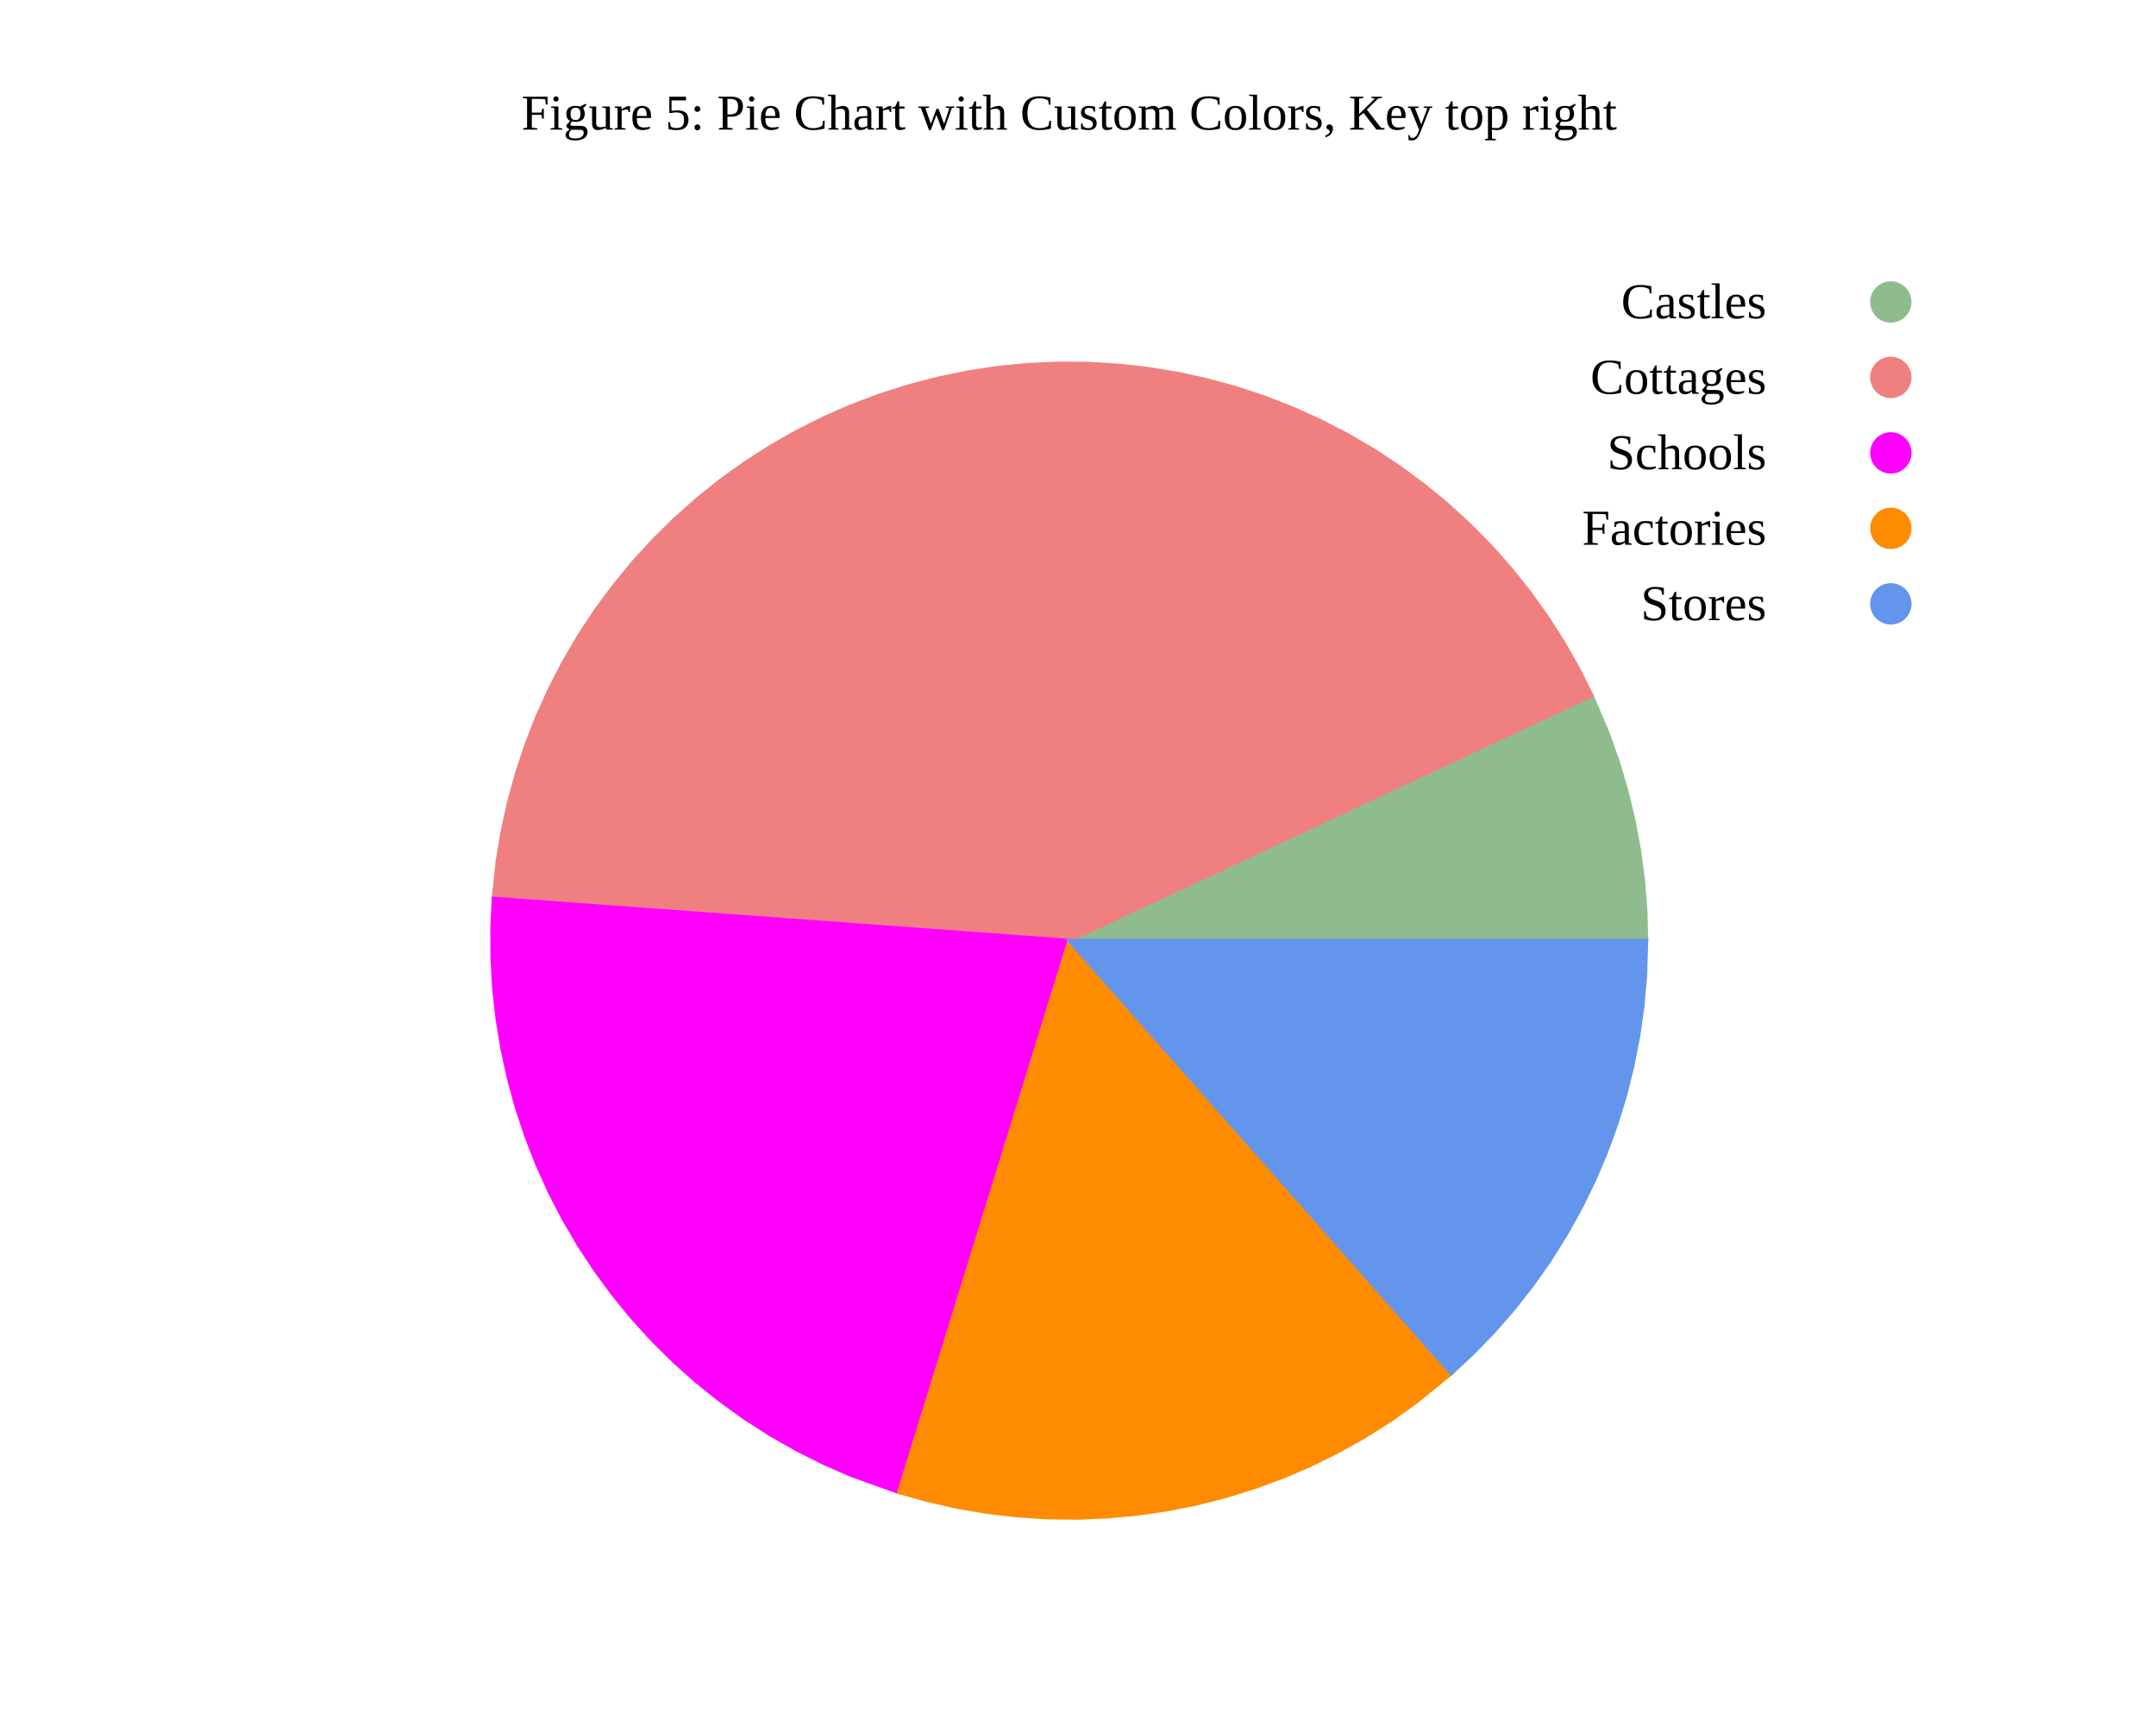
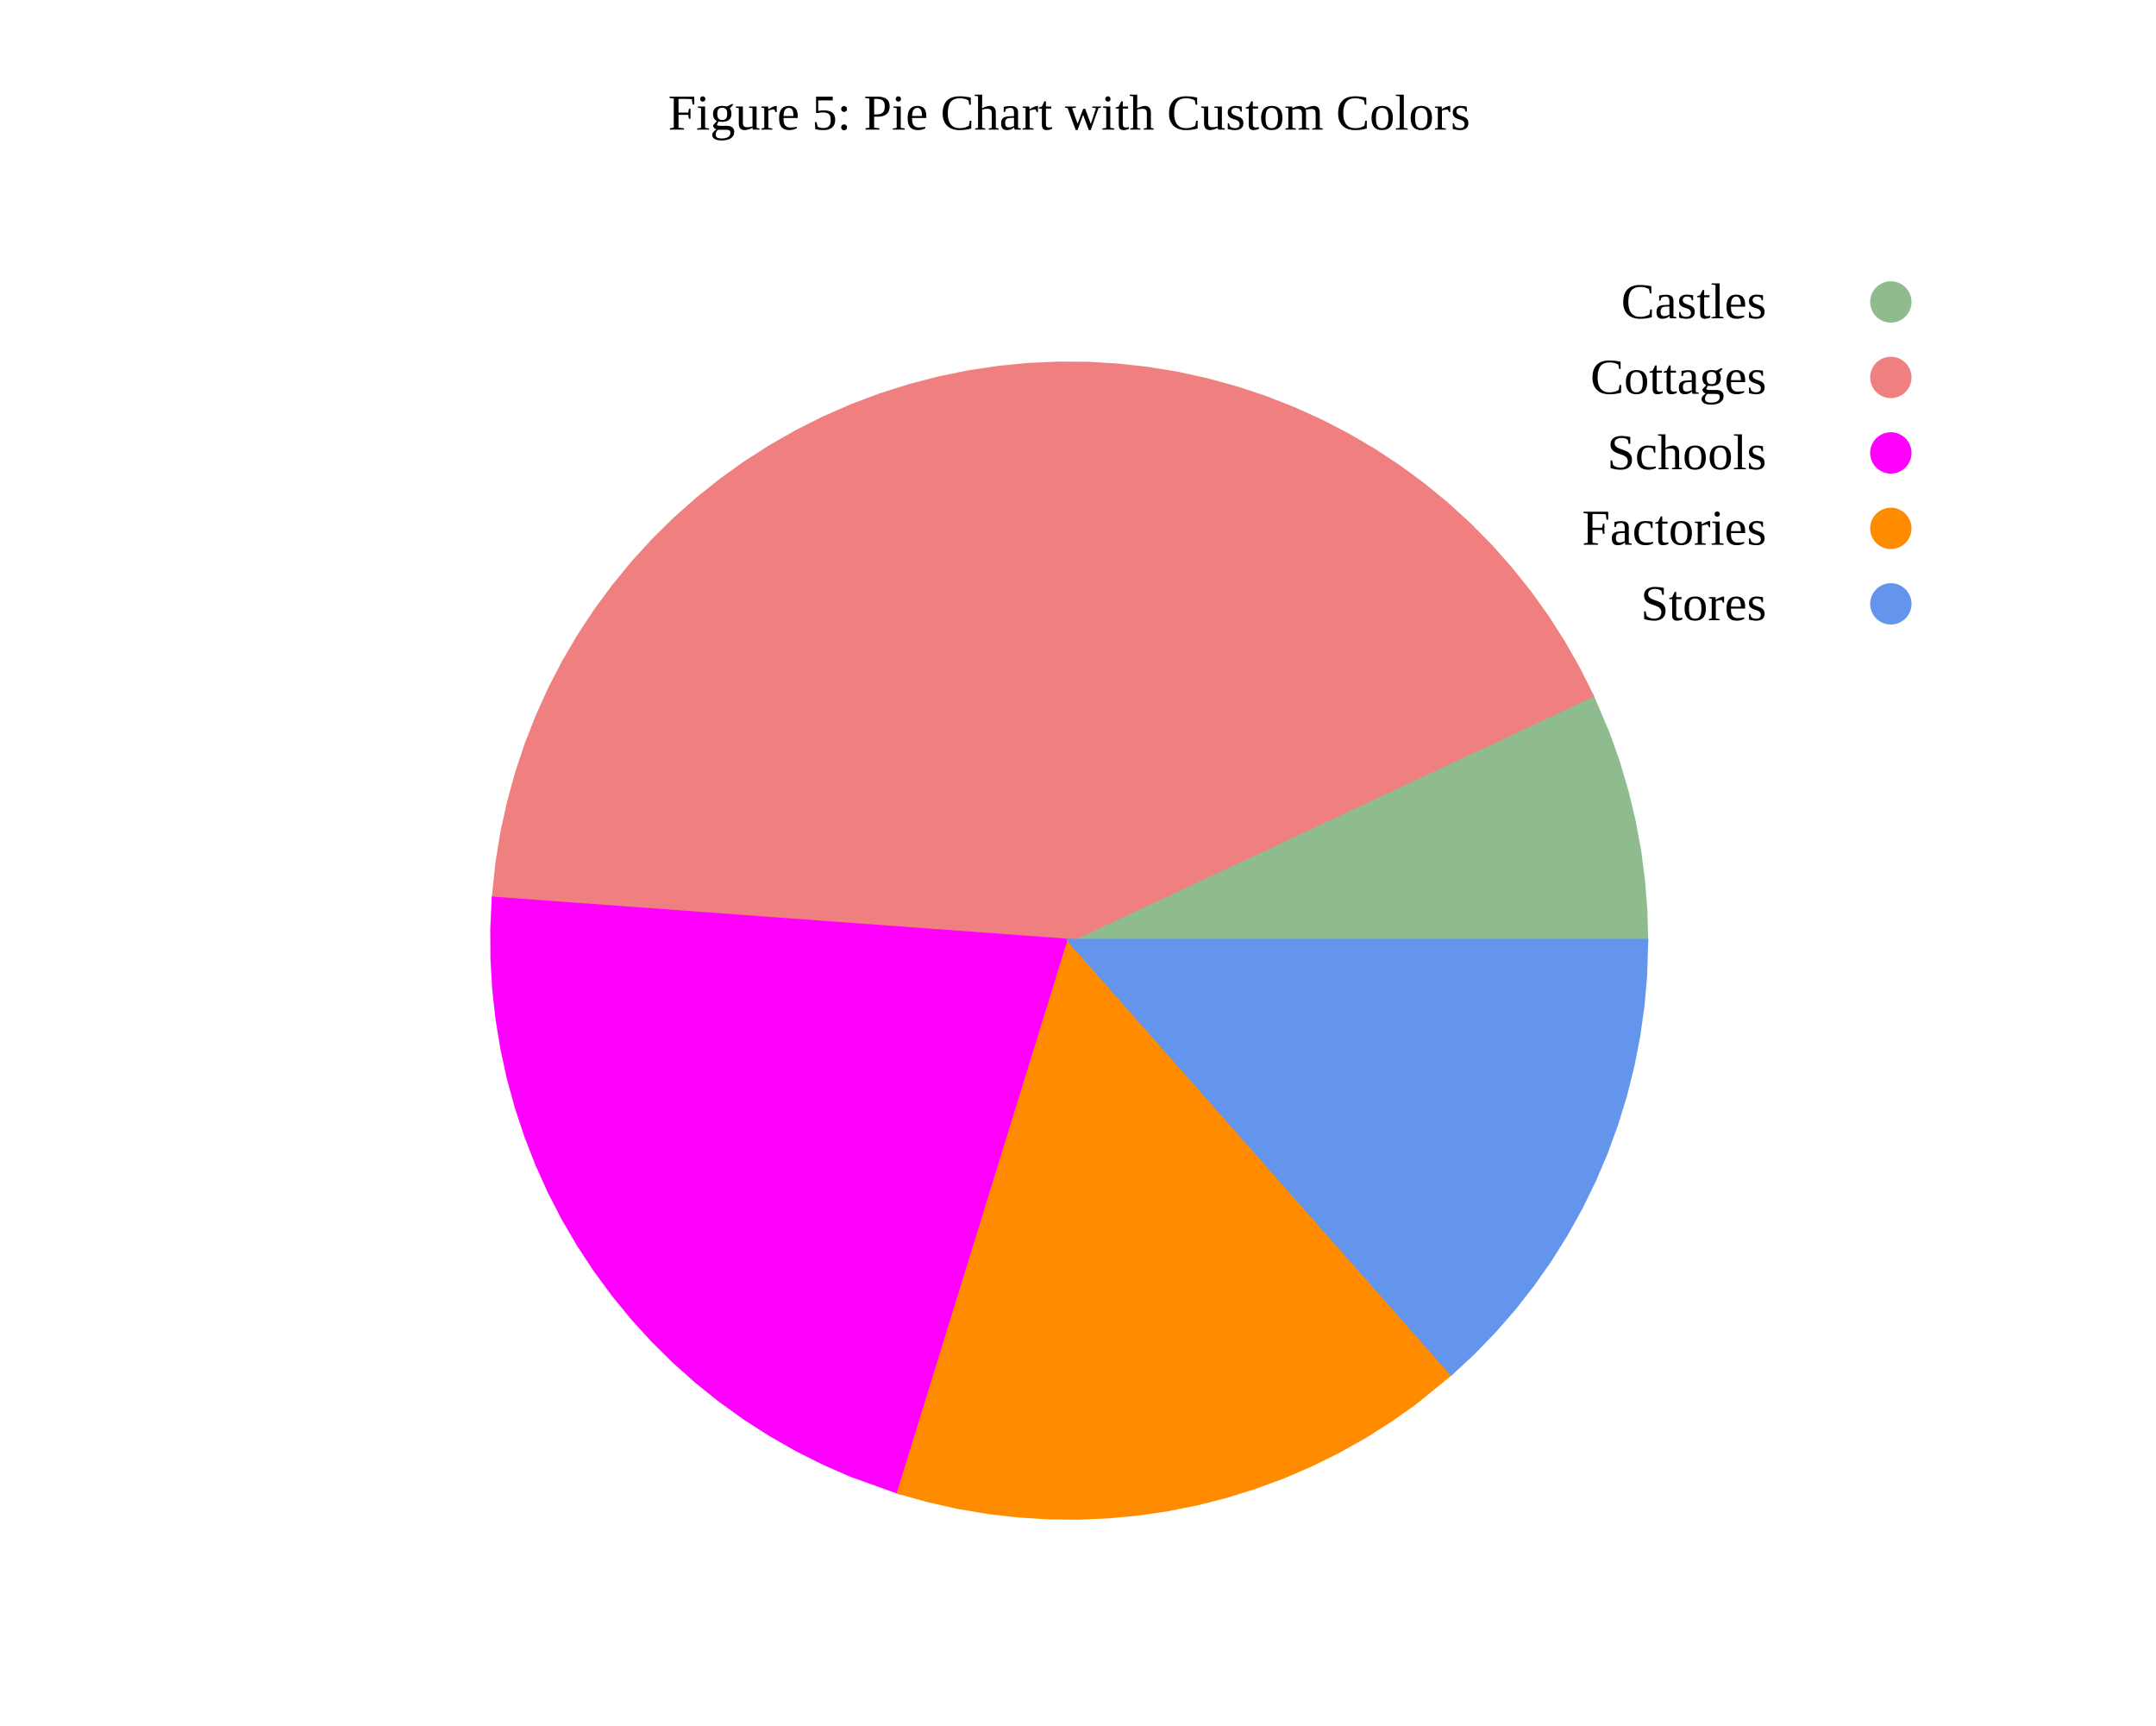
<svg xmlns="http://www.w3.org/2000/svg" xmlns:xlink="http://www.w3.org/1999/xlink" width="600" height="480" viewBox="0 0 600 480">
  <g id="gnuplot_canvas">
    <rect x="0" y="0" width="600" height="480" fill="none" />
    <defs>
      <circle id="gpDot" r="0.5" stroke-width="0.5" stroke="currentColor" />
      <path id="gpPt0" stroke-width="0.190" stroke="currentColor" d="M-1,0 h2 M0,-1 v2" />
      <path id="gpPt1" stroke-width="0.190" stroke="currentColor" d="M-1,-1 L1,1 M1,-1 L-1,1" />
      <path id="gpPt2" stroke-width="0.190" stroke="currentColor" d="M-1,0 L1,0 M0,-1 L0,1 M-1,-1 L1,1 M-1,1 L1,-1" />
      <rect id="gpPt3" stroke-width="0.190" stroke="currentColor" x="-1" y="-1" width="2" height="2" />
      <rect id="gpPt4" stroke-width="0.190" stroke="currentColor" fill="currentColor" x="-1" y="-1" width="2" height="2" />
      <circle id="gpPt5" stroke-width="0.190" stroke="currentColor" cx="0" cy="0" r="1" />
      <use xlink:href="#gpPt5" id="gpPt6" fill="currentColor" stroke="none" />
      <path id="gpPt7" stroke-width="0.190" stroke="currentColor" d="M0,-1.33 L-1.33,0.67 L1.33,0.67 z" />
      <use xlink:href="#gpPt7" id="gpPt8" fill="currentColor" stroke="none" />
      <use xlink:href="#gpPt7" id="gpPt9" stroke="currentColor" transform="rotate(180)" />
      <use xlink:href="#gpPt9" id="gpPt10" fill="currentColor" stroke="none" />
      <use xlink:href="#gpPt3" id="gpPt11" stroke="currentColor" transform="rotate(45)" />
      <use xlink:href="#gpPt11" id="gpPt12" fill="currentColor" stroke="none" />
      <path id="gpPt13" stroke-width="0.190" stroke="currentColor" d="M0,1.330 L1.265,0.411 L0.782,-1.067 L-0.782,-1.076 L-1.265,0.411 z" />
      <use xlink:href="#gpPt13" id="gpPt14" fill="currentColor" stroke="none" />
      <filter id="textbox" filterUnits="objectBoundingBox" x="0" y="0" height="1" width="1">
        <feFlood flood-color="white" flood-opacity="1" result="bgnd" />
        <feComposite in="SourceGraphic" in2="bgnd" operator="atop" />
      </filter>
      <filter id="greybox" filterUnits="objectBoundingBox" x="0" y="0" height="1" width="1">
        <feFlood flood-color="lightgrey" flood-opacity="1" result="grey" />
        <feComposite in="SourceGraphic" in2="grey" operator="atop" />
      </filter>
    </defs>
    <g fill="none" color="white" stroke="currentColor" stroke-width="1.00" stroke-linecap="butt" stroke-linejoin="miter">
</g>
    <g fill="none" color="black" stroke="currentColor" stroke-width="1.00" stroke-linecap="butt" stroke-linejoin="miter">
</g>
    <g fill="none" color="black" stroke="currentColor" stroke-width="1.00" stroke-linecap="butt" stroke-linejoin="miter">
</g>
    <g id="gnuplot_plot_1">
      <g fill="none" color="black" stroke="currentColor" stroke-width="1.00" stroke-linecap="butt" stroke-linejoin="miter">
        <g transform="translate(491.59,88.56)" stroke="none" fill="black" font-family="Times New Roman" font-size="14.00" text-anchor="end">
          <text>
            <tspan font-family="Times New Roman">Castles</tspan>
          </text>
        </g>
        <g stroke="none" shape-rendering="crispEdges">
          <polygon fill="rgb(143, 188, 143)" points="531.46,84.01 531.45,83.74 531.43,83.47 531.39,83.19 531.34,82.92 531.28,82.66 531.20,82.39 531.11,82.13 531.00,81.88 530.88,81.63 530.75,81.39 530.61,81.16 530.45,80.93 530.29,80.71 530.11,80.50 529.92,80.30 529.72,80.11 529.51,79.93 529.29,79.77 529.06,79.61 528.83,79.47 528.59,79.34 528.34,79.22 528.09,79.11 527.83,79.02 527.56,78.94 527.30,78.88 527.03,78.83 526.75,78.79 526.48,78.77 526.21,78.76 525.93,78.77 525.66,78.79 525.38,78.83 525.11,78.88 524.85,78.94 524.58,79.02 524.32,79.11 524.07,79.22 523.82,79.34 523.58,79.47 523.35,79.61 523.12,79.77 522.90,79.93 522.69,80.11 522.49,80.30 522.30,80.50 522.12,80.71 521.96,80.93 521.80,81.16 521.66,81.39 521.53,81.63 521.41,81.88 521.30,82.13 521.21,82.39 521.13,82.66 521.07,82.92 521.02,83.19 520.98,83.47 520.96,83.74 520.96,84.01 520.96,84.29 520.98,84.56 521.02,84.84 521.07,85.11 521.13,85.37 521.21,85.64 521.30,85.90 521.41,86.15 521.53,86.40 521.66,86.64 521.80,86.87 521.96,87.10 522.12,87.32 522.30,87.53 522.49,87.73 522.69,87.92 522.90,88.10 523.12,88.26 523.35,88.42 523.58,88.56 523.82,88.69 524.07,88.81 524.32,88.92 524.58,89.01 524.85,89.09 525.11,89.15 525.38,89.20 525.66,89.24 525.93,89.26 526.21,89.26 526.48,89.26 526.75,89.24 527.03,89.20 527.30,89.15 527.56,89.09 527.83,89.01 528.09,88.92 528.34,88.81 528.59,88.69 528.83,88.56 529.06,88.42 529.29,88.26 529.51,88.10 529.72,87.92 529.92,87.73 530.11,87.53 530.29,87.32 530.45,87.10 530.61,86.87 530.75,86.64 530.88,86.40 531.00,86.15 531.11,85.90 531.20,85.64 531.28,85.37 531.34,85.11 531.39,84.84 531.43,84.56 531.45,84.29 " />
        </g>
        <path stroke="rgb(143, 188, 143)" d="M531.46,84.01 L531.45,83.74 L531.43,83.47 L531.39,83.19 L531.34,82.92 L531.28,82.66 L531.20,82.39 L531.11,82.13   L531.00,81.88 L530.88,81.63 L530.75,81.39 L530.61,81.16 L530.45,80.93 L530.29,80.71 L530.11,80.50 L529.92,80.30   L529.72,80.11 L529.51,79.93 L529.29,79.77 L529.06,79.61 L528.83,79.47 L528.59,79.34 L528.34,79.22 L528.09,79.11   L527.83,79.02 L527.56,78.94 L527.30,78.88 L527.03,78.83 L526.75,78.79 L526.48,78.77 L526.21,78.76 L525.93,78.77   L525.66,78.79 L525.38,78.83 L525.11,78.88 L524.85,78.94 L524.58,79.02 L524.32,79.11 L524.07,79.22 L523.82,79.34   L523.58,79.47 L523.35,79.61 L523.12,79.77 L522.90,79.93 L522.69,80.11 L522.49,80.30 L522.30,80.50 L522.12,80.71   L521.96,80.93 L521.80,81.16 L521.66,81.39 L521.53,81.63 L521.41,81.88 L521.30,82.13 L521.21,82.39 L521.13,82.66   L521.07,82.92 L521.02,83.19 L520.98,83.47 L520.96,83.74 L520.96,84.01 L520.96,84.29 L520.98,84.56 L521.02,84.84   L521.07,85.11 L521.13,85.37 L521.21,85.64 L521.30,85.90 L521.41,86.15 L521.53,86.40 L521.66,86.64 L521.80,86.87   L521.96,87.10 L522.12,87.32 L522.30,87.53 L522.49,87.73 L522.69,87.92 L522.90,88.10 L523.12,88.26 L523.35,88.42   L523.58,88.56 L523.82,88.69 L524.07,88.81 L524.32,88.92 L524.58,89.01 L524.85,89.09 L525.11,89.15 L525.38,89.20   L525.66,89.24 L525.93,89.26 L526.21,89.26 L526.48,89.26 L526.75,89.24 L527.03,89.20 L527.30,89.15 L527.56,89.09   L527.83,89.01 L528.09,88.92 L528.34,88.81 L528.59,88.69 L528.83,88.56 L529.06,88.42 L529.29,88.26 L529.51,88.10   L529.72,87.92 L529.92,87.73 L530.11,87.53 L530.29,87.32 L530.45,87.10 L530.61,86.87 L530.75,86.64 L530.88,86.40   L531.00,86.15 L531.11,85.90 L531.20,85.64 L531.28,85.37 L531.34,85.11 L531.39,84.84 L531.43,84.56 L531.45,84.29   L531.46,84.01 Z  " />
        <g stroke="none" shape-rendering="crispEdges">
          <polygon fill="rgb(143, 188, 143)" points="458.19,261.71 457.96,253.31 457.30,244.92 456.21,236.59 454.67,228.32 452.71,220.14 450.32,212.07 447.52,204.15 443.00,193.53 297.55,261.71 " />
        </g>
        <path stroke="rgb(143, 188, 143)" d="M458.19,261.71 L457.96,253.31 L457.30,244.92 L456.21,236.59 L454.67,228.32 L452.71,220.14 L450.32,212.07 L447.52,204.15   L443.00,193.53 L297.55,261.71 L458.19,261.71 Z  " />
      </g>
    </g>
    <g id="gnuplot_plot_2">
      <g fill="none" color="black" stroke="currentColor" stroke-width="1.00" stroke-linecap="butt" stroke-linejoin="miter">
        <g transform="translate(491.59,109.56)" stroke="none" fill="black" font-family="Times New Roman" font-size="14.00" text-anchor="end">
          <text>
            <tspan font-family="Times New Roman">Cottages</tspan>
          </text>
        </g>
        <g stroke="none" shape-rendering="crispEdges">
          <polygon fill="rgb(240, 128, 128)" points="531.46,105.01 531.45,104.74 531.43,104.47 531.39,104.19 531.34,103.92 531.28,103.66 531.20,103.39 531.11,103.13 531.00,102.88 530.88,102.63 530.75,102.39 530.61,102.16 530.45,101.93 530.29,101.71 530.11,101.50 529.92,101.30 529.72,101.11 529.51,100.93 529.29,100.77 529.06,100.61 528.83,100.47 528.59,100.34 528.34,100.22 528.09,100.11 527.83,100.02 527.56,99.94 527.30,99.88 527.03,99.83 526.75,99.79 526.48,99.77 526.21,99.76 525.93,99.77 525.66,99.79 525.38,99.83 525.11,99.88 524.85,99.94 524.58,100.02 524.32,100.11 524.07,100.22 523.82,100.34 523.58,100.47 523.35,100.61 523.12,100.77 522.90,100.93 522.69,101.11 522.49,101.30 522.30,101.50 522.12,101.71 521.96,101.93 521.80,102.16 521.66,102.39 521.53,102.63 521.41,102.88 521.30,103.13 521.21,103.39 521.13,103.66 521.07,103.92 521.02,104.19 520.98,104.47 520.96,104.74 520.96,105.01 520.96,105.29 520.98,105.56 521.02,105.84 521.07,106.11 521.13,106.37 521.21,106.64 521.30,106.90 521.41,107.15 521.53,107.40 521.66,107.64 521.80,107.87 521.96,108.10 522.12,108.32 522.30,108.53 522.49,108.73 522.69,108.92 522.90,109.10 523.12,109.26 523.35,109.42 523.58,109.56 523.82,109.69 524.07,109.81 524.32,109.92 524.58,110.01 524.85,110.09 525.11,110.15 525.38,110.20 525.66,110.24 525.93,110.26 526.21,110.26 526.48,110.26 526.75,110.24 527.03,110.20 527.30,110.15 527.56,110.09 527.83,110.01 528.09,109.92 528.34,109.81 528.59,109.69 528.83,109.56 529.06,109.42 529.29,109.26 529.51,109.10 529.72,108.92 529.92,108.73 530.11,108.53 530.29,108.32 530.45,108.10 530.61,107.87 530.75,107.64 530.88,107.40 531.00,107.15 531.11,106.90 531.20,106.64 531.28,106.37 531.34,106.11 531.39,105.84 531.43,105.56 531.45,105.29 " />
        </g>
        <path stroke="rgb(240, 128, 128)" d="M531.46,105.01 L531.45,104.74 L531.43,104.47 L531.39,104.19 L531.34,103.92 L531.28,103.66 L531.20,103.39 L531.11,103.13   L531.00,102.88 L530.88,102.63 L530.75,102.39 L530.61,102.16 L530.45,101.93 L530.29,101.71 L530.11,101.50 L529.92,101.30   L529.72,101.11 L529.51,100.93 L529.29,100.77 L529.06,100.61 L528.83,100.47 L528.59,100.34 L528.34,100.22 L528.09,100.11   L527.83,100.02 L527.56,99.94 L527.30,99.88 L527.03,99.83 L526.75,99.79 L526.48,99.77 L526.21,99.76 L525.93,99.77   L525.66,99.79 L525.38,99.83 L525.11,99.88 L524.85,99.94 L524.58,100.02 L524.32,100.11 L524.07,100.22 L523.82,100.34   L523.58,100.47 L523.35,100.61 L523.12,100.77 L522.90,100.93 L522.69,101.11 L522.49,101.30 L522.30,101.50 L522.12,101.71   L521.96,101.93 L521.80,102.16 L521.66,102.39 L521.53,102.63 L521.41,102.88 L521.30,103.13 L521.21,103.39 L521.13,103.66   L521.07,103.92 L521.02,104.19 L520.98,104.47 L520.96,104.74 L520.96,105.01 L520.96,105.29 L520.98,105.56 L521.02,105.84   L521.07,106.11 L521.13,106.37 L521.21,106.64 L521.30,106.90 L521.41,107.15 L521.53,107.40 L521.66,107.64 L521.80,107.87   L521.96,108.10 L522.12,108.32 L522.30,108.53 L522.49,108.73 L522.69,108.92 L522.90,109.10 L523.12,109.26 L523.35,109.42   L523.58,109.56 L523.82,109.69 L524.07,109.81 L524.32,109.92 L524.58,110.01 L524.85,110.09 L525.11,110.15 L525.38,110.20   L525.66,110.24 L525.93,110.26 L526.21,110.26 L526.48,110.26 L526.75,110.24 L527.03,110.20 L527.30,110.15 L527.56,110.09   L527.83,110.01 L528.09,109.92 L528.34,109.81 L528.59,109.69 L528.83,109.56 L529.06,109.42 L529.29,109.26 L529.51,109.10   L529.72,108.92 L529.92,108.73 L530.11,108.53 L530.29,108.32 L530.45,108.10 L530.61,107.87 L530.75,107.64 L530.88,107.40   L531.00,107.15 L531.11,106.90 L531.20,106.64 L531.28,106.37 L531.34,106.11 L531.39,105.84 L531.43,105.56 L531.45,105.29   L531.46,105.01 Z  " />
        <g stroke="none" shape-rendering="crispEdges">
          <polygon fill="rgb(240, 128, 128)" points="443.00,193.53 439.23,186.01 435.07,178.70 430.54,171.62 425.64,164.78 420.39,158.21 414.81,151.92 408.90,145.93 402.69,140.27 396.19,134.93 389.42,129.94 382.40,125.31 375.14,121.06 367.67,117.19 360.01,113.72 352.18,110.65 344.20,108.00 336.09,105.77 327.88,103.96 319.58,102.59 311.22,101.66 302.83,101.16 294.42,101.11 286.01,101.49 277.65,102.31 269.33,103.57 261.09,105.27 252.95,107.39 244.94,109.93 237.07,112.89 229.36,116.26 221.84,120.03 214.53,124.19 207.45,128.72 200.61,133.62 194.04,138.87 187.75,144.45 181.76,150.36 176.10,156.57 170.76,163.07 165.77,169.84 161.14,176.86 156.89,184.12 153.02,191.59 149.55,199.25 146.48,207.08 143.83,215.06 141.60,223.17 139.79,231.38 138.42,239.68 137.33,249.99 297.55,261.71 " />
        </g>
        <path stroke="rgb(240, 128, 128)" d="M443.00,193.53 L439.23,186.01 L435.07,178.70 L430.54,171.62 L425.64,164.78 L420.39,158.21 L414.81,151.92 L408.90,145.93   L402.69,140.27 L396.19,134.93 L389.42,129.94 L382.40,125.31 L375.14,121.06 L367.67,117.19 L360.01,113.72 L352.18,110.65   L344.20,108.00 L336.09,105.77 L327.88,103.96 L319.58,102.59 L311.22,101.66 L302.83,101.16 L294.42,101.11 L286.01,101.49   L277.65,102.31 L269.33,103.57 L261.09,105.27 L252.95,107.39 L244.94,109.93 L237.07,112.89 L229.36,116.26 L221.84,120.03   L214.53,124.19 L207.45,128.72 L200.61,133.62 L194.04,138.87 L187.75,144.45 L181.76,150.36 L176.10,156.57 L170.76,163.07   L165.77,169.84 L161.14,176.86 L156.89,184.12 L153.02,191.59 L149.55,199.25 L146.48,207.08 L143.83,215.06 L141.60,223.17   L139.79,231.38 L138.42,239.68 L137.33,249.99 L297.55,261.71 L443.00,193.53 Z  " />
      </g>
    </g>
    <g id="gnuplot_plot_3">
      <g fill="none" color="black" stroke="currentColor" stroke-width="1.00" stroke-linecap="butt" stroke-linejoin="miter">
        <g transform="translate(491.59,130.56)" stroke="none" fill="black" font-family="Times New Roman" font-size="14.00" text-anchor="end">
          <text>
            <tspan font-family="Times New Roman">Schools</tspan>
          </text>
        </g>
        <g stroke="none" shape-rendering="crispEdges">
          <polygon fill="rgb(255,   0, 255)" points="531.46,126.01 531.45,125.74 531.43,125.47 531.39,125.19 531.34,124.92 531.28,124.66 531.20,124.39 531.11,124.13 531.00,123.88 530.88,123.63 530.75,123.39 530.61,123.16 530.45,122.93 530.29,122.71 530.11,122.50 529.92,122.30 529.72,122.11 529.51,121.93 529.29,121.77 529.06,121.61 528.83,121.47 528.59,121.34 528.34,121.22 528.09,121.11 527.83,121.02 527.56,120.94 527.30,120.88 527.03,120.83 526.75,120.79 526.48,120.77 526.21,120.76 525.93,120.77 525.66,120.79 525.38,120.83 525.11,120.88 524.85,120.94 524.58,121.02 524.32,121.11 524.07,121.22 523.82,121.34 523.58,121.47 523.35,121.61 523.12,121.77 522.90,121.93 522.69,122.11 522.49,122.30 522.30,122.50 522.12,122.71 521.96,122.93 521.80,123.16 521.66,123.39 521.53,123.63 521.41,123.88 521.30,124.13 521.21,124.39 521.13,124.66 521.07,124.92 521.02,125.19 520.98,125.47 520.96,125.74 520.96,126.01 520.96,126.29 520.98,126.56 521.02,126.84 521.07,127.11 521.13,127.37 521.21,127.64 521.30,127.90 521.41,128.15 521.53,128.40 521.66,128.64 521.80,128.87 521.96,129.10 522.12,129.32 522.30,129.53 522.49,129.73 522.69,129.92 522.90,130.10 523.12,130.26 523.35,130.42 523.58,130.56 523.82,130.69 524.07,130.81 524.32,130.92 524.58,131.01 524.85,131.09 525.11,131.15 525.38,131.20 525.66,131.24 525.93,131.26 526.21,131.26 526.48,131.26 526.75,131.24 527.03,131.20 527.30,131.15 527.56,131.09 527.83,131.01 528.09,130.92 528.34,130.81 528.59,130.69 528.83,130.56 529.06,130.42 529.29,130.26 529.51,130.10 529.72,129.92 529.92,129.73 530.11,129.53 530.29,129.32 530.45,129.10 530.61,128.87 530.75,128.64 530.88,128.40 531.00,128.15 531.11,127.90 531.20,127.64 531.28,127.37 531.34,127.11 531.39,126.84 531.43,126.56 531.45,126.29 " />
        </g>
        <path stroke="rgb(255,   0, 255)" d="M531.46,126.01 L531.45,125.74 L531.43,125.47 L531.39,125.19 L531.34,124.92 L531.28,124.66 L531.20,124.39 L531.11,124.13   L531.00,123.88 L530.88,123.63 L530.75,123.39 L530.61,123.16 L530.45,122.93 L530.29,122.71 L530.11,122.50 L529.92,122.30   L529.72,122.11 L529.51,121.93 L529.29,121.77 L529.06,121.61 L528.83,121.47 L528.59,121.34 L528.34,121.22 L528.09,121.11   L527.83,121.02 L527.56,120.94 L527.30,120.88 L527.03,120.83 L526.75,120.79 L526.48,120.77 L526.21,120.76 L525.93,120.77   L525.66,120.79 L525.38,120.83 L525.11,120.88 L524.85,120.94 L524.58,121.02 L524.32,121.11 L524.07,121.22 L523.82,121.34   L523.58,121.47 L523.35,121.61 L523.12,121.77 L522.90,121.93 L522.69,122.11 L522.49,122.30 L522.30,122.50 L522.12,122.71   L521.96,122.93 L521.80,123.16 L521.66,123.39 L521.53,123.63 L521.41,123.88 L521.30,124.13 L521.21,124.39 L521.13,124.66   L521.07,124.92 L521.02,125.19 L520.98,125.47 L520.96,125.74 L520.96,126.01 L520.96,126.29 L520.98,126.56 L521.02,126.84   L521.07,127.11 L521.13,127.37 L521.21,127.64 L521.30,127.90 L521.41,128.15 L521.53,128.40 L521.66,128.64 L521.80,128.87   L521.96,129.10 L522.12,129.32 L522.30,129.53 L522.49,129.73 L522.69,129.92 L522.90,130.10 L523.12,130.26 L523.35,130.42   L523.58,130.56 L523.82,130.69 L524.07,130.81 L524.32,130.92 L524.58,131.01 L524.85,131.09 L525.11,131.15 L525.38,131.20   L525.66,131.24 L525.93,131.26 L526.21,131.26 L526.48,131.26 L526.75,131.24 L527.03,131.20 L527.30,131.15 L527.56,131.09   L527.83,131.01 L528.09,130.92 L528.34,130.81 L528.59,130.69 L528.83,130.56 L529.06,130.42 L529.29,130.26 L529.51,130.10   L529.72,129.92 L529.92,129.73 L530.11,129.53 L530.29,129.32 L530.45,129.10 L530.61,128.87 L530.75,128.64 L530.88,128.40   L531.00,128.15 L531.11,127.90 L531.20,127.64 L531.28,127.37 L531.34,127.11 L531.39,126.84 L531.43,126.56 L531.45,126.29   L531.46,126.01 Z  " />
        <g stroke="none" shape-rendering="crispEdges">
          <polygon fill="rgb(255,   0, 255)" points="137.33,249.99 136.94,258.39 136.99,266.80 137.47,275.20 138.40,283.56 139.76,291.85 141.55,300.07 143.77,308.18 146.42,316.17 149.47,324.00 152.93,331.67 156.79,339.14 161.04,346.40 165.66,353.43 170.64,360.20 175.97,366.71 181.63,372.93 187.61,378.84 193.89,384.44 200.45,389.69 207.28,394.60 214.36,399.14 221.67,403.31 229.18,407.08 236.88,410.46 250.14,415.20 297.55,261.71 " />
        </g>
        <path stroke="rgb(255,   0, 255)" d="M137.33,249.99 L136.94,258.39 L136.99,266.80 L137.47,275.20 L138.40,283.56 L139.76,291.85 L141.55,300.07 L143.77,308.18   L146.42,316.17 L149.47,324.00 L152.93,331.67 L156.79,339.14 L161.04,346.40 L165.66,353.43 L170.64,360.20 L175.97,366.71   L181.63,372.93 L187.61,378.84 L193.89,384.44 L200.45,389.69 L207.28,394.60 L214.36,399.14 L221.67,403.31 L229.18,407.08   L236.88,410.46 L250.14,415.20 L297.55,261.71 L137.33,249.99 Z  " />
      </g>
    </g>
    <g id="gnuplot_plot_4">
      <g fill="none" color="black" stroke="currentColor" stroke-width="1.00" stroke-linecap="butt" stroke-linejoin="miter">
        <g transform="translate(491.59,151.56)" stroke="none" fill="black" font-family="Times New Roman" font-size="14.00" text-anchor="end">
          <text>
            <tspan font-family="Times New Roman">Factories</tspan>
          </text>
        </g>
        <g stroke="none" shape-rendering="crispEdges">
          <polygon fill="rgb(255, 140,   0)" points="531.46,147.01 531.45,146.74 531.43,146.47 531.39,146.19 531.34,145.92 531.28,145.66 531.20,145.39 531.11,145.13 531.00,144.88 530.88,144.63 530.75,144.39 530.61,144.16 530.45,143.93 530.29,143.71 530.11,143.50 529.92,143.30 529.72,143.11 529.51,142.93 529.29,142.77 529.06,142.61 528.83,142.47 528.59,142.34 528.34,142.22 528.09,142.11 527.83,142.02 527.56,141.94 527.30,141.88 527.03,141.83 526.75,141.79 526.48,141.77 526.21,141.76 525.93,141.77 525.66,141.79 525.38,141.83 525.11,141.88 524.85,141.94 524.58,142.02 524.32,142.11 524.07,142.22 523.82,142.34 523.58,142.47 523.35,142.61 523.12,142.77 522.90,142.93 522.69,143.11 522.49,143.30 522.30,143.50 522.12,143.71 521.96,143.93 521.80,144.16 521.66,144.39 521.53,144.63 521.41,144.88 521.30,145.13 521.21,145.39 521.13,145.66 521.07,145.92 521.02,146.19 520.98,146.47 520.96,146.74 520.96,147.01 520.96,147.29 520.98,147.56 521.02,147.84 521.07,148.11 521.13,148.37 521.21,148.64 521.30,148.90 521.41,149.15 521.53,149.40 521.66,149.64 521.80,149.87 521.96,150.10 522.12,150.32 522.30,150.53 522.49,150.73 522.69,150.92 522.90,151.10 523.12,151.26 523.35,151.42 523.58,151.56 523.82,151.69 524.07,151.81 524.32,151.92 524.58,152.01 524.85,152.09 525.11,152.15 525.38,152.20 525.66,152.24 525.93,152.26 526.21,152.26 526.48,152.26 526.75,152.24 527.03,152.20 527.30,152.15 527.56,152.09 527.83,152.01 528.09,151.92 528.34,151.81 528.59,151.69 528.83,151.56 529.06,151.42 529.29,151.26 529.51,151.10 529.72,150.92 529.92,150.73 530.11,150.53 530.29,150.32 530.45,150.10 530.61,149.87 530.75,149.64 530.88,149.40 531.00,149.15 531.11,148.90 531.20,148.64 531.28,148.37 531.34,148.11 531.39,147.84 531.43,147.56 531.45,147.29 " />
        </g>
        <path stroke="rgb(255, 140,   0)" d="M531.46,147.01 L531.45,146.74 L531.43,146.47 L531.39,146.19 L531.34,145.92 L531.28,145.66 L531.20,145.39 L531.11,145.13   L531.00,144.88 L530.88,144.63 L530.75,144.39 L530.61,144.16 L530.45,143.93 L530.29,143.71 L530.11,143.50 L529.92,143.30   L529.72,143.11 L529.51,142.93 L529.29,142.77 L529.06,142.61 L528.83,142.47 L528.59,142.34 L528.34,142.22 L528.09,142.11   L527.83,142.02 L527.56,141.94 L527.30,141.88 L527.03,141.83 L526.75,141.79 L526.48,141.77 L526.21,141.76 L525.93,141.77   L525.66,141.79 L525.38,141.83 L525.11,141.88 L524.85,141.94 L524.58,142.02 L524.32,142.11 L524.07,142.22 L523.82,142.34   L523.58,142.47 L523.35,142.61 L523.12,142.77 L522.90,142.93 L522.69,143.11 L522.49,143.30 L522.30,143.50 L522.12,143.71   L521.96,143.93 L521.80,144.16 L521.66,144.39 L521.53,144.63 L521.41,144.88 L521.30,145.13 L521.21,145.39 L521.13,145.66   L521.07,145.92 L521.02,146.19 L520.98,146.47 L520.96,146.74 L520.96,147.01 L520.96,147.29 L520.98,147.56 L521.02,147.84   L521.07,148.11 L521.13,148.37 L521.21,148.64 L521.30,148.90 L521.41,149.15 L521.53,149.40 L521.66,149.64 L521.80,149.87   L521.96,150.10 L522.12,150.32 L522.30,150.53 L522.49,150.73 L522.69,150.92 L522.90,151.10 L523.12,151.26 L523.35,151.42   L523.58,151.56 L523.82,151.69 L524.07,151.81 L524.32,151.92 L524.58,152.01 L524.85,152.09 L525.11,152.15 L525.38,152.20   L525.66,152.24 L525.93,152.26 L526.21,152.26 L526.48,152.26 L526.75,152.24 L527.03,152.20 L527.30,152.15 L527.56,152.09   L527.83,152.01 L528.09,151.92 L528.34,151.81 L528.59,151.69 L528.83,151.56 L529.06,151.42 L529.29,151.26 L529.51,151.10   L529.72,150.92 L529.92,150.73 L530.11,150.53 L530.29,150.32 L530.45,150.10 L530.61,149.87 L530.75,149.64 L530.88,149.40   L531.00,149.15 L531.11,148.90 L531.20,148.64 L531.28,148.37 L531.34,148.11 L531.39,147.84 L531.43,147.56 L531.45,147.29   L531.46,147.01 Z  " />
        <g stroke="none" shape-rendering="crispEdges">
          <polygon fill="rgb(255, 140,   0)" points="250.14,415.20 258.24,417.47 266.44,419.32 274.74,420.73 283.09,421.70 291.48,422.24 299.89,422.34 308.29,421.99 316.67,421.21 324.99,419.99 333.24,418.34 341.38,416.26 349.41,413.75 357.30,410.83 365.02,407.50 372.56,403.77 379.89,399.65 386.99,395.15 393.86,390.28 403.87,382.13 297.55,261.71 " />
        </g>
        <path stroke="rgb(255, 140,   0)" d="M250.14,415.20 L258.24,417.47 L266.44,419.32 L274.74,420.73 L283.09,421.70 L291.48,422.24 L299.89,422.34 L308.29,421.99   L316.67,421.21 L324.99,419.99 L333.24,418.34 L341.38,416.26 L349.41,413.75 L357.30,410.83 L365.02,407.50 L372.56,403.77   L379.89,399.65 L386.99,395.15 L393.86,390.28 L403.87,382.13 L297.55,261.71 L250.14,415.20 Z  " />
      </g>
    </g>
    <g id="gnuplot_plot_5">
      <g fill="none" color="black" stroke="currentColor" stroke-width="1.00" stroke-linecap="butt" stroke-linejoin="miter">
        <g transform="translate(491.59,172.56)" stroke="none" fill="black" font-family="Times New Roman" font-size="14.00" text-anchor="end">
          <text>
            <tspan font-family="Times New Roman">Stores</tspan>
          </text>
        </g>
        <g stroke="none" shape-rendering="crispEdges">
          <polygon fill="rgb(100, 149, 237)" points="531.46,168.01 531.45,167.74 531.43,167.47 531.39,167.19 531.34,166.92 531.28,166.66 531.20,166.39 531.11,166.13 531.00,165.88 530.88,165.63 530.75,165.39 530.61,165.16 530.45,164.93 530.29,164.71 530.11,164.50 529.92,164.30 529.72,164.11 529.51,163.93 529.29,163.77 529.06,163.61 528.83,163.47 528.59,163.34 528.34,163.22 528.09,163.11 527.83,163.02 527.56,162.94 527.30,162.88 527.03,162.83 526.75,162.79 526.48,162.77 526.21,162.76 525.93,162.77 525.66,162.79 525.38,162.83 525.11,162.88 524.85,162.94 524.58,163.02 524.32,163.11 524.07,163.22 523.82,163.34 523.58,163.47 523.35,163.61 523.12,163.77 522.90,163.93 522.69,164.11 522.49,164.30 522.30,164.50 522.12,164.71 521.96,164.93 521.80,165.16 521.66,165.39 521.53,165.63 521.41,165.88 521.30,166.13 521.21,166.39 521.13,166.66 521.07,166.92 521.02,167.19 520.98,167.47 520.96,167.74 520.96,168.01 520.96,168.29 520.98,168.56 521.02,168.84 521.07,169.11 521.13,169.37 521.21,169.64 521.30,169.90 521.41,170.15 521.53,170.40 521.66,170.64 521.80,170.87 521.96,171.10 522.12,171.32 522.30,171.53 522.49,171.73 522.69,171.92 522.90,172.10 523.12,172.26 523.35,172.42 523.58,172.56 523.82,172.69 524.07,172.81 524.32,172.92 524.58,173.01 524.85,173.09 525.11,173.15 525.38,173.20 525.66,173.24 525.93,173.26 526.21,173.26 526.48,173.26 526.75,173.24 527.03,173.20 527.30,173.15 527.56,173.09 527.83,173.01 528.09,172.92 528.34,172.81 528.59,172.69 528.83,172.56 529.06,172.42 529.29,172.26 529.51,172.10 529.72,171.92 529.92,171.73 530.11,171.53 530.29,171.32 530.45,171.10 530.61,170.87 530.75,170.64 530.88,170.40 531.00,170.15 531.11,169.90 531.20,169.64 531.28,169.37 531.34,169.11 531.39,168.84 531.43,168.56 531.45,168.29 " />
        </g>
        <path stroke="rgb(100, 149, 237)" d="M531.46,168.01 L531.45,167.74 L531.43,167.47 L531.39,167.19 L531.34,166.92 L531.28,166.66 L531.20,166.39 L531.11,166.13   L531.00,165.88 L530.88,165.63 L530.75,165.39 L530.61,165.16 L530.45,164.93 L530.29,164.71 L530.11,164.50 L529.92,164.30   L529.72,164.11 L529.51,163.93 L529.29,163.77 L529.06,163.61 L528.83,163.47 L528.59,163.34 L528.34,163.22 L528.09,163.11   L527.83,163.02 L527.56,162.94 L527.30,162.88 L527.03,162.83 L526.75,162.79 L526.48,162.77 L526.21,162.76 L525.93,162.77   L525.66,162.79 L525.38,162.83 L525.11,162.88 L524.85,162.94 L524.58,163.02 L524.32,163.11 L524.07,163.22 L523.82,163.34   L523.58,163.47 L523.35,163.61 L523.12,163.77 L522.90,163.93 L522.69,164.11 L522.49,164.30 L522.30,164.50 L522.12,164.71   L521.96,164.93 L521.80,165.16 L521.66,165.39 L521.53,165.63 L521.41,165.88 L521.30,166.13 L521.21,166.39 L521.13,166.66   L521.07,166.92 L521.02,167.19 L520.98,167.47 L520.96,167.74 L520.96,168.01 L520.96,168.29 L520.98,168.56 L521.02,168.84   L521.07,169.11 L521.13,169.37 L521.21,169.64 L521.30,169.90 L521.41,170.15 L521.53,170.40 L521.66,170.64 L521.80,170.87   L521.96,171.10 L522.12,171.32 L522.30,171.53 L522.49,171.73 L522.69,171.92 L522.90,172.10 L523.12,172.26 L523.35,172.42   L523.58,172.56 L523.82,172.69 L524.07,172.81 L524.32,172.92 L524.58,173.01 L524.85,173.09 L525.11,173.15 L525.38,173.20   L525.66,173.24 L525.93,173.26 L526.21,173.26 L526.48,173.26 L526.75,173.24 L527.03,173.20 L527.30,173.15 L527.56,173.09   L527.83,173.01 L528.09,172.92 L528.34,172.81 L528.59,172.69 L528.83,172.56 L529.06,172.42 L529.29,172.26 L529.51,172.10   L529.72,171.92 L529.92,171.73 L530.11,171.53 L530.29,171.32 L530.45,171.10 L530.61,170.87 L530.75,170.64 L530.88,170.40   L531.00,170.15 L531.11,169.90 L531.20,169.64 L531.28,169.37 L531.34,169.11 L531.39,168.84 L531.43,168.56 L531.45,168.29   L531.46,168.01 Z  " />
        <g stroke="none" shape-rendering="crispEdges">
          <polygon fill="rgb(100, 149, 237)" points="403.87,382.13 410.02,376.41 415.87,370.36 421.40,364.02 426.58,357.40 431.41,350.51 435.87,343.39 439.96,336.03 443.65,328.48 446.95,320.74 449.83,312.84 452.30,304.80 454.34,296.64 455.95,288.39 457.13,280.06 457.88,271.68 458.19,261.72 297.55,261.71 " />
        </g>
        <path stroke="rgb(100, 149, 237)" d="M403.87,382.13 L410.02,376.41 L415.87,370.36 L421.40,364.02 L426.58,357.40 L431.41,350.51 L435.87,343.39 L439.96,336.03   L443.65,328.48 L446.95,320.74 L449.83,312.84 L452.30,304.80 L454.34,296.64 L455.95,288.39 L457.13,280.06 L457.88,271.68   L458.19,261.72 L297.55,261.71 L403.87,382.13 Z  " />
      </g>
    </g>
    <g fill="none" color="white" stroke="rgb(100, 149, 237)" stroke-width="2.00" stroke-linecap="butt" stroke-linejoin="miter">
</g>
    <g fill="none" color="black" stroke="currentColor" stroke-width="2.00" stroke-linecap="butt" stroke-linejoin="miter">
</g>
    <g fill="none" color="black" stroke="black" stroke-width="1.00" stroke-linecap="butt" stroke-linejoin="miter">
</g>
    <g fill="none" color="black" stroke="currentColor" stroke-width="1.00" stroke-linecap="butt" stroke-linejoin="miter">
      <g transform="translate(297.54,36.06)" stroke="none" fill="black" font-family="Times New Roman" font-size="14.00" text-anchor="middle">
        <text>
-           <tspan font-family="Times New Roman">Figure 5: Pie Chart with Custom Colors, Key top right</tspan>
+           <tspan font-family="Times New Roman">Figure 5: Pie Chart with Custom Colors</tspan>
        </text>
      </g>
    </g>
    <g fill="none" color="black" stroke="currentColor" stroke-width="1.00" stroke-linecap="butt" stroke-linejoin="miter">
</g>
  </g>
</svg>
